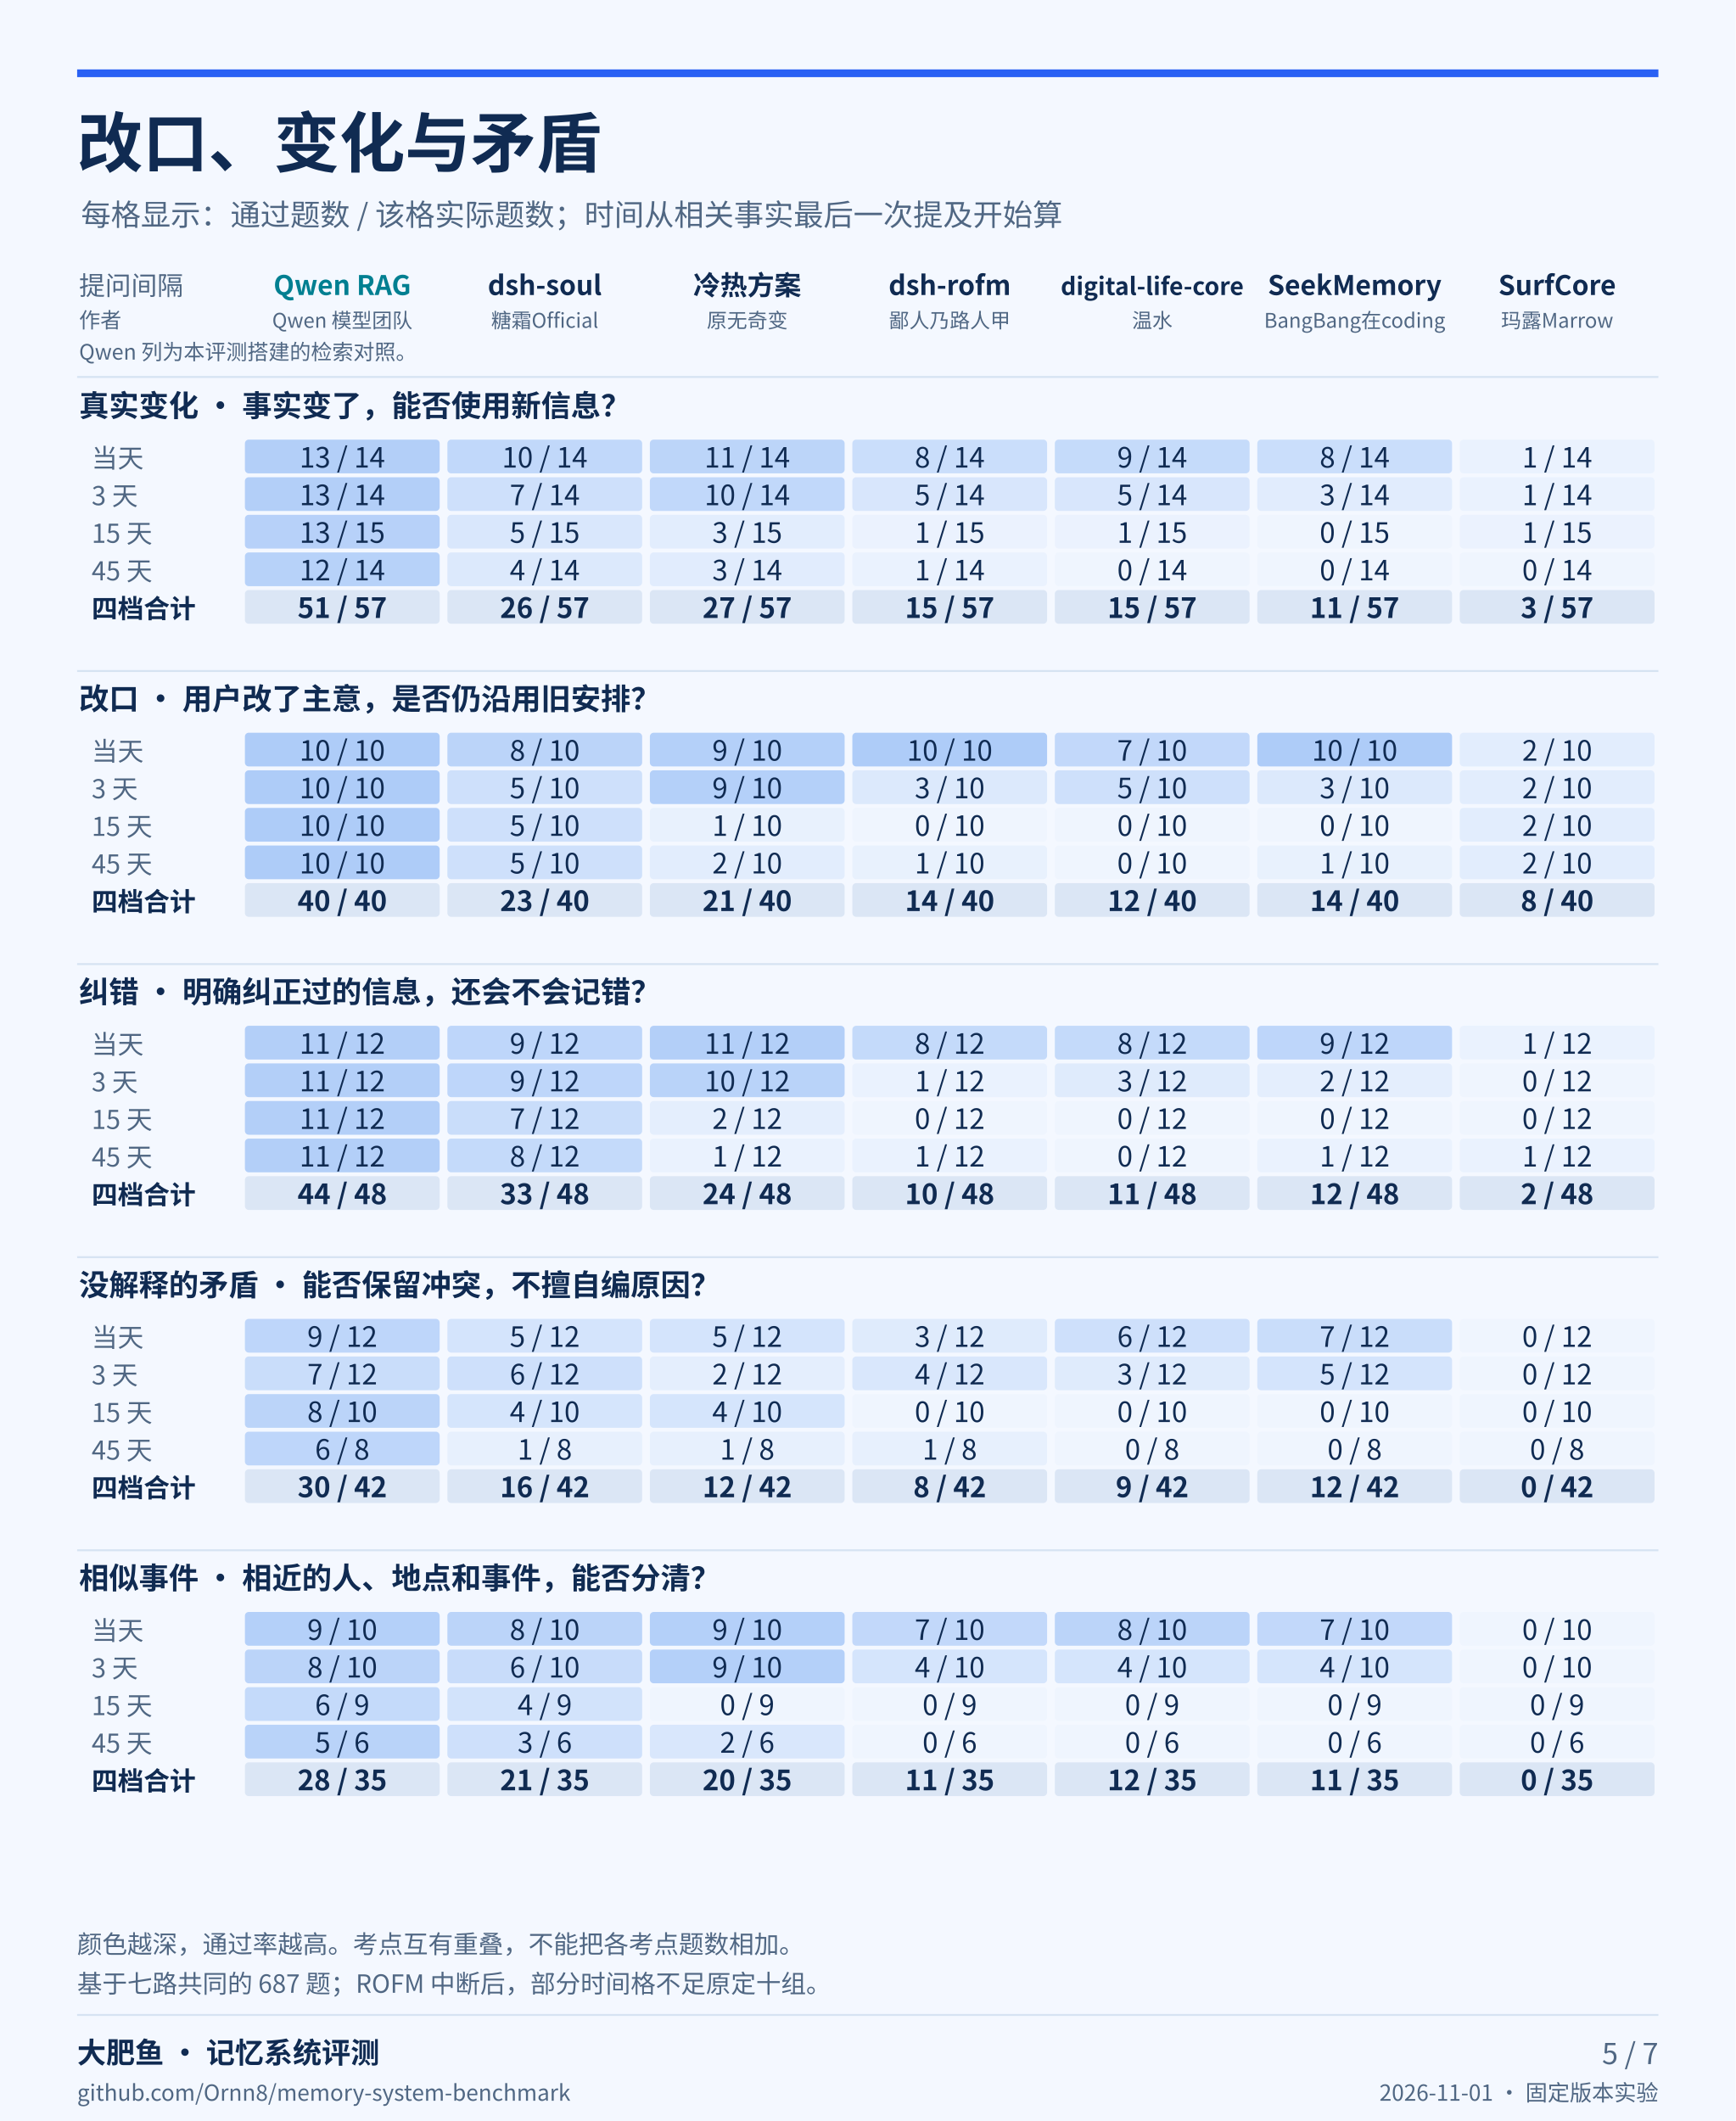
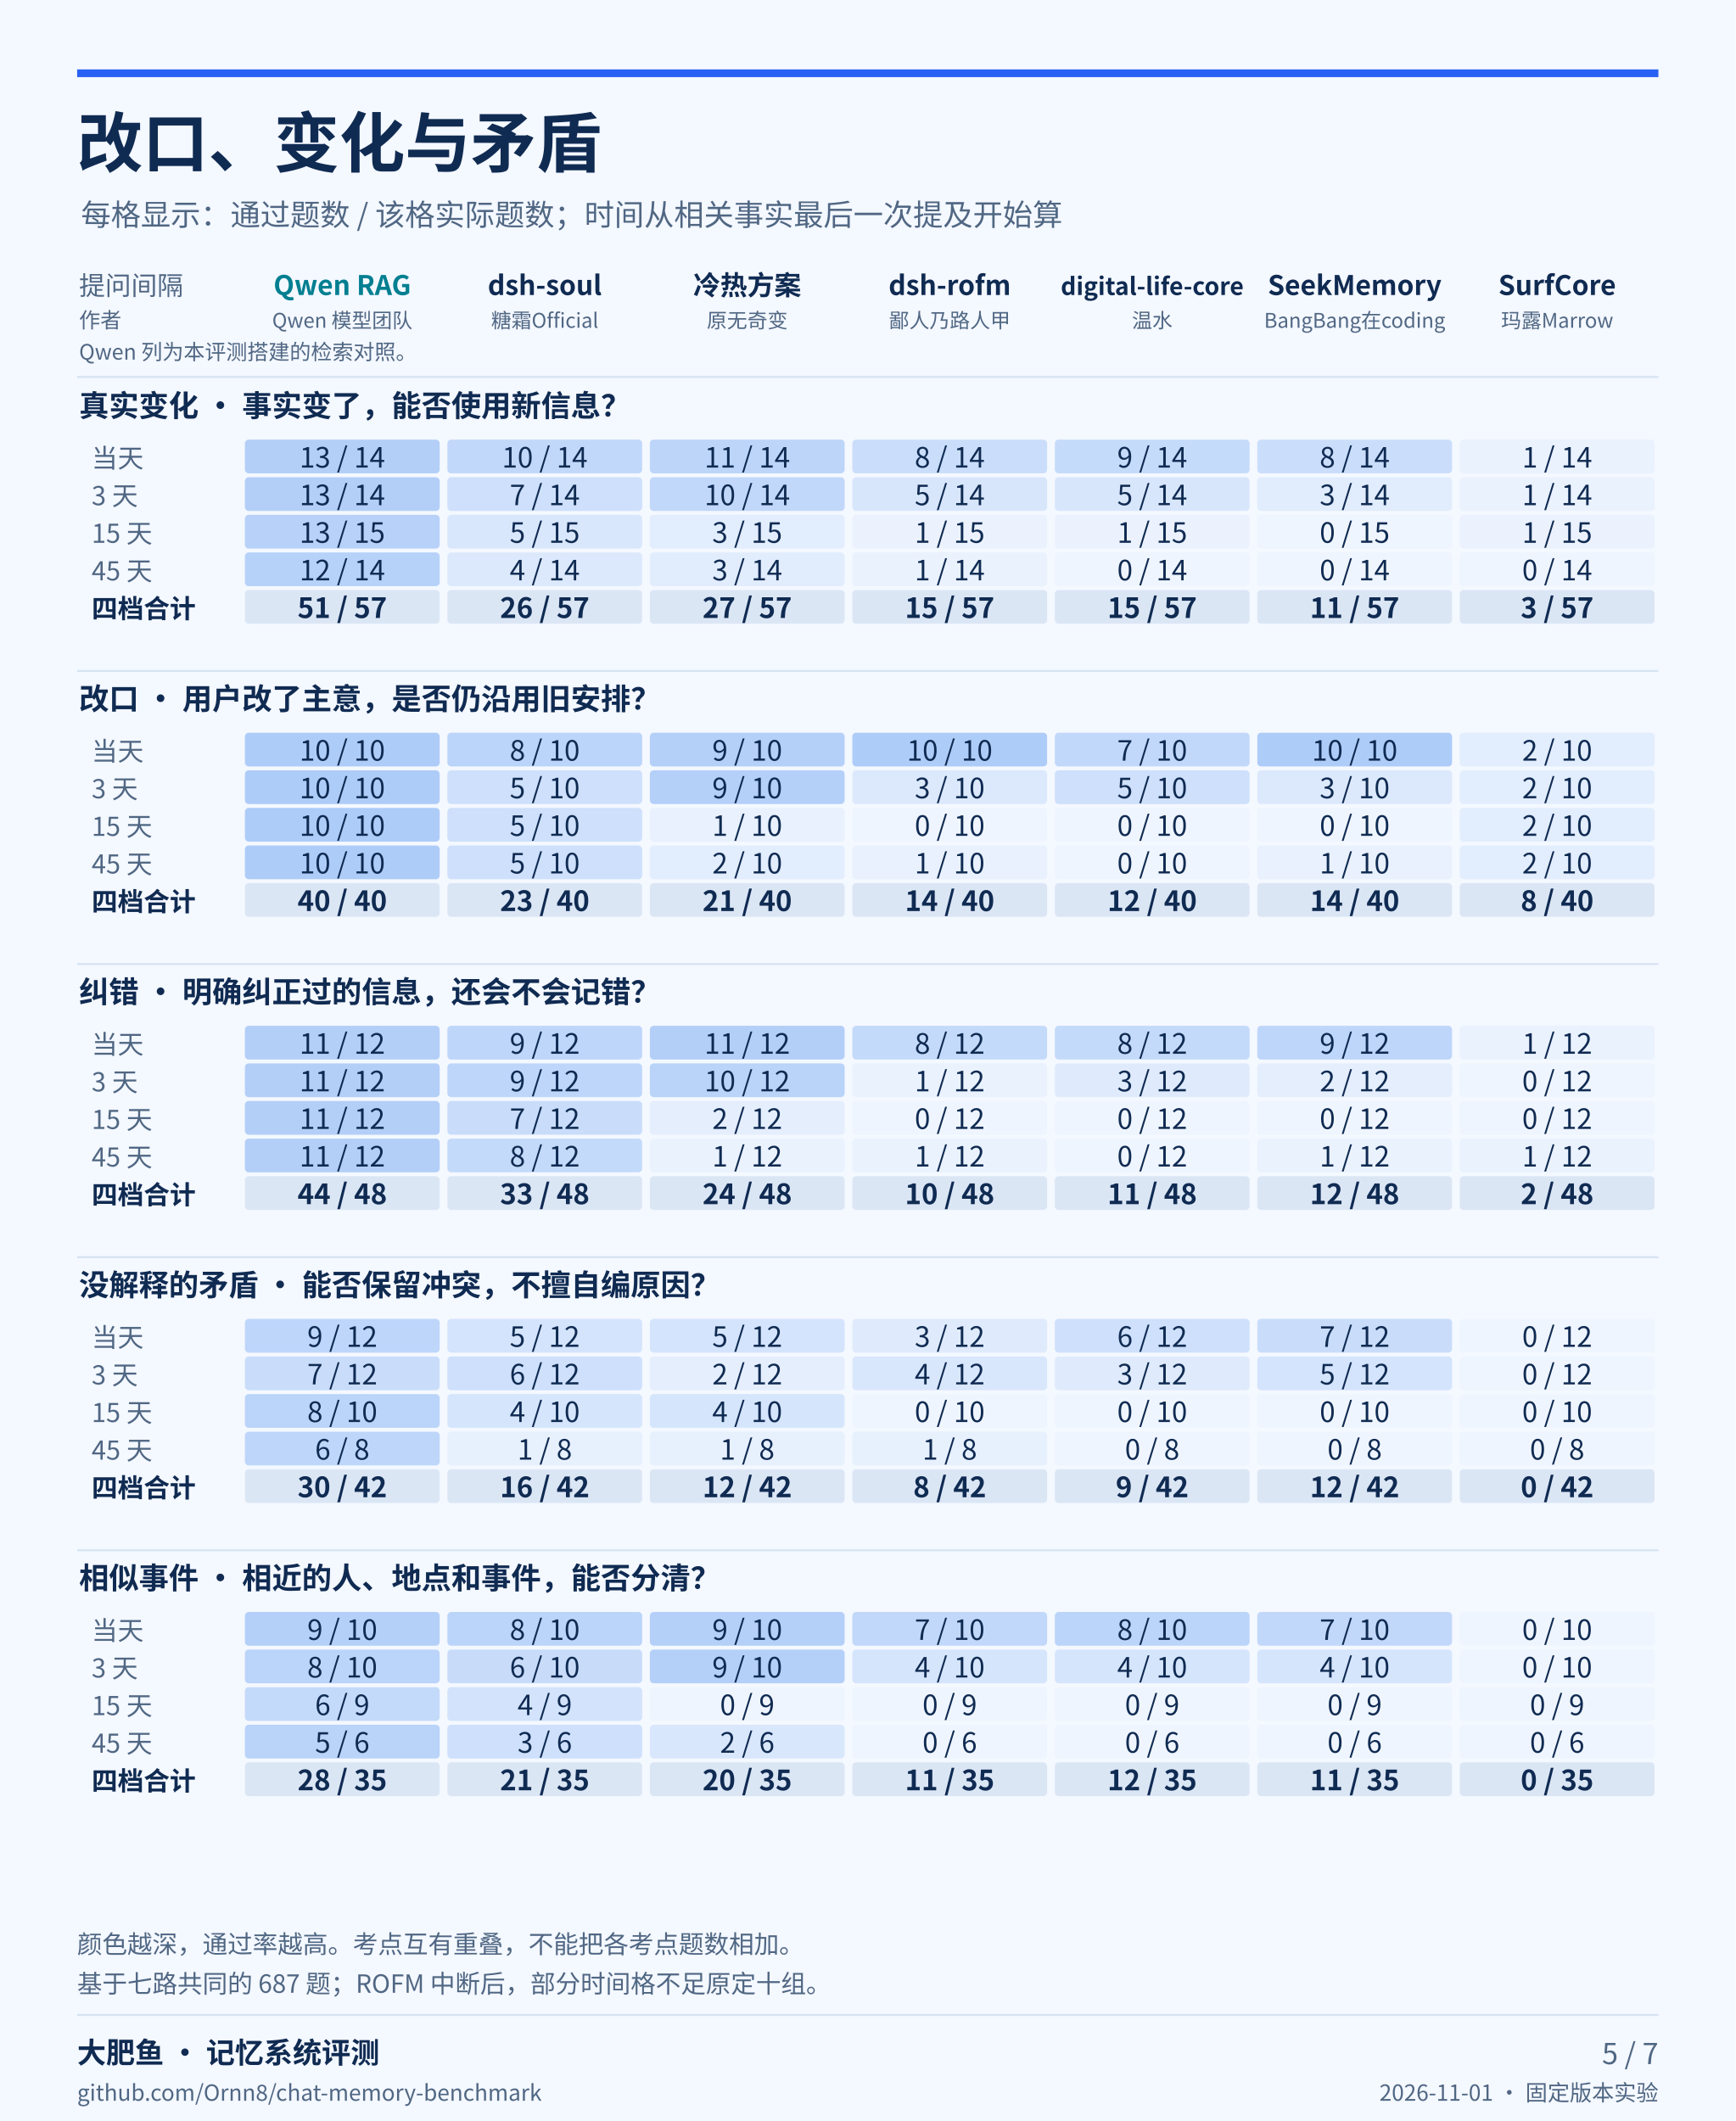
<svg xmlns="http://www.w3.org/2000/svg" width="1800" height="2200" viewBox="0 0 1800 2200">
  <style>text{font-family:"Microsoft YaHei","Noto Sans CJK SC",sans-serif;font-variant-numeric:tabular-nums}</style>
  <rect x="0" y="0" width="1800" height="2200" rx="0" fill="#f4f8ff" />
  <rect x="80" y="72" width="1640" height="8" rx="0" fill="#2961f4" />
  <text x="80" y="173" font-size="68" fill="#102b52" font-weight="700" text-anchor="start">改口、变化与矛盾</text>
  <text x="84" y="234" font-size="31" fill="#506783" font-weight="400" text-anchor="start">每格显示：通过题数 / 该格实际题数；时间从相关事实最后一次提及开始算</text>
  <line x1="80" y1="2090" x2="1720" y2="2090" stroke="#d6e3f2" stroke-width="2" />
  <text x="80" y="2140" font-size="30" fill="#102b52" font-weight="700" text-anchor="start">大肥鱼 · 记忆系统评测</text>
-   <text x="80" y="2179" font-size="23" fill="#506783" font-weight="400" text-anchor="start">github.com/Ornn8/memory-system-benchmark</text>
+   <text x="80" y="2179" font-size="23" fill="#506783" font-weight="400" text-anchor="start">github.com/Ornn8/chat-memory-benchmark</text>
  <text x="1720" y="2141" font-size="30" fill="#506783" font-weight="400" text-anchor="end">5 / 7</text>
  <text x="1720" y="2179" font-size="23" fill="#506783" font-weight="400" text-anchor="end">2026-11-01 · 固定版本实验</text>
  <text x="82" y="306" font-size="27" fill="#506783" font-weight="400" text-anchor="start">提问间隔</text>
  <text x="82" y="340" font-size="22" fill="#506783" font-weight="400" text-anchor="start">作者</text>
  <text x="355.0" y="306" font-size="28" fill="#007f91" font-weight="700" text-anchor="middle">Qwen RAG</text>
  <text x="355.0" y="340" font-size="21" fill="#506783" font-weight="400" text-anchor="middle">Qwen 模型团队</text>
  <text x="565.0" y="306" font-size="28" fill="#102b52" font-weight="700" text-anchor="middle">dsh-soul</text>
  <text x="565.0" y="340" font-size="21" fill="#506783" font-weight="400" text-anchor="middle">糖霜Official</text>
  <text x="775.0" y="306" font-size="28" fill="#102b52" font-weight="700" text-anchor="middle">冷热方案</text>
  <text x="775.0" y="340" font-size="21" fill="#506783" font-weight="400" text-anchor="middle">原无奇变</text>
  <text x="985.0" y="306" font-size="28" fill="#102b52" font-weight="700" text-anchor="middle">dsh-rofm</text>
  <text x="985.0" y="340" font-size="21" fill="#506783" font-weight="400" text-anchor="middle">鄙人乃路人甲</text>
  <text x="1195.0" y="306" font-size="25" fill="#102b52" font-weight="700" text-anchor="middle">digital-life-core</text>
  <text x="1195.0" y="340" font-size="21" fill="#506783" font-weight="400" text-anchor="middle">温水</text>
  <text x="1405.0" y="306" font-size="28" fill="#102b52" font-weight="700" text-anchor="middle">SeekMemory</text>
  <text x="1405.0" y="340" font-size="21" fill="#506783" font-weight="400" text-anchor="middle">BangBang在coding</text>
  <text x="1615.0" y="306" font-size="28" fill="#102b52" font-weight="700" text-anchor="middle">SurfCore</text>
  <text x="1615.0" y="340" font-size="21" fill="#506783" font-weight="400" text-anchor="middle">玛露Marrow</text>
  <text x="82" y="373" font-size="22" fill="#506783" font-weight="400" text-anchor="start">Qwen 列为本评测搭建的检索对照。</text>
  <line x1="80" y1="391" x2="1720" y2="391" stroke="#d6e3f2" stroke-width="2" />
  <text x="82" y="432" font-size="31" fill="#102b52" font-weight="700" text-anchor="start">真实变化  ·  事实变了，能否使用新信息？</text>
  <text x="95" y="485" font-size="27" fill="#506783" font-weight="400" text-anchor="start">当天</text>
  <rect x="254" y="456" width="202" height="35" rx="4" fill="#b3cff8" />
  <text x="355.0" y="485" font-size="29" fill="#102b52" font-weight="400" text-anchor="middle">13 / 14</text>
  <rect x="464" y="456" width="202" height="35" rx="4" fill="#c1d8fa" />
  <text x="565.0" y="485" font-size="29" fill="#102b52" font-weight="400" text-anchor="middle">10 / 14</text>
  <rect x="674" y="456" width="202" height="35" rx="4" fill="#bcd5f9" />
  <text x="775.0" y="485" font-size="29" fill="#102b52" font-weight="400" text-anchor="middle">11 / 14</text>
  <rect x="884" y="456" width="202" height="35" rx="4" fill="#cadefb" />
  <text x="985.0" y="485" font-size="29" fill="#102b52" font-weight="400" text-anchor="middle">8 / 14</text>
  <rect x="1094" y="456" width="202" height="35" rx="4" fill="#c5dbfa" />
  <text x="1195.0" y="485" font-size="29" fill="#102b52" font-weight="400" text-anchor="middle">9 / 14</text>
  <rect x="1304" y="456" width="202" height="35" rx="4" fill="#cadefb" />
  <text x="1405.0" y="485" font-size="29" fill="#102b52" font-weight="400" text-anchor="middle">8 / 14</text>
  <rect x="1514" y="456" width="202" height="35" rx="4" fill="#eaf2fe" />
  <text x="1615.0" y="485" font-size="29" fill="#102b52" font-weight="400" text-anchor="middle">1 / 14</text>
  <text x="95" y="524" font-size="27" fill="#506783" font-weight="400" text-anchor="start">3 天</text>
  <rect x="254" y="495" width="202" height="35" rx="4" fill="#b3cff8" />
  <text x="355.0" y="524" font-size="29" fill="#102b52" font-weight="400" text-anchor="middle">13 / 14</text>
  <rect x="464" y="495" width="202" height="35" rx="4" fill="#cee0fb" />
  <text x="565.0" y="524" font-size="29" fill="#102b52" font-weight="400" text-anchor="middle">7 / 14</text>
  <rect x="674" y="495" width="202" height="35" rx="4" fill="#c1d8fa" />
  <text x="775.0" y="524" font-size="29" fill="#102b52" font-weight="400" text-anchor="middle">10 / 14</text>
  <rect x="884" y="495" width="202" height="35" rx="4" fill="#d8e6fc" />
  <text x="985.0" y="524" font-size="29" fill="#102b52" font-weight="400" text-anchor="middle">5 / 14</text>
  <rect x="1094" y="495" width="202" height="35" rx="4" fill="#d8e6fc" />
  <text x="1195.0" y="524" font-size="29" fill="#102b52" font-weight="400" text-anchor="middle">5 / 14</text>
  <rect x="1304" y="495" width="202" height="35" rx="4" fill="#e1ecfd" />
  <text x="1405.0" y="524" font-size="29" fill="#102b52" font-weight="400" text-anchor="middle">3 / 14</text>
  <rect x="1514" y="495" width="202" height="35" rx="4" fill="#eaf2fe" />
  <text x="1615.0" y="524" font-size="29" fill="#102b52" font-weight="400" text-anchor="middle">1 / 14</text>
  <text x="95" y="563" font-size="27" fill="#506783" font-weight="400" text-anchor="start">15 天</text>
  <rect x="254" y="534" width="202" height="35" rx="4" fill="#b7d1f9" />
  <text x="355.0" y="563" font-size="29" fill="#102b52" font-weight="400" text-anchor="middle">13 / 15</text>
  <rect x="464" y="534" width="202" height="35" rx="4" fill="#d9e7fc" />
  <text x="565.0" y="563" font-size="29" fill="#102b52" font-weight="400" text-anchor="middle">5 / 15</text>
  <rect x="674" y="534" width="202" height="35" rx="4" fill="#e2edfd" />
  <text x="775.0" y="563" font-size="29" fill="#102b52" font-weight="400" text-anchor="middle">3 / 15</text>
  <rect x="884" y="534" width="202" height="35" rx="4" fill="#ebf2fe" />
  <text x="985.0" y="563" font-size="29" fill="#102b52" font-weight="400" text-anchor="middle">1 / 15</text>
  <rect x="1094" y="534" width="202" height="35" rx="4" fill="#ebf2fe" />
  <text x="1195.0" y="563" font-size="29" fill="#102b52" font-weight="400" text-anchor="middle">1 / 15</text>
  <rect x="1304" y="534" width="202" height="35" rx="4" fill="#eff5fe" />
  <text x="1405.0" y="563" font-size="29" fill="#102b52" font-weight="400" text-anchor="middle">0 / 15</text>
  <rect x="1514" y="534" width="202" height="35" rx="4" fill="#ebf2fe" />
  <text x="1615.0" y="563" font-size="29" fill="#102b52" font-weight="400" text-anchor="middle">1 / 15</text>
  <text x="95" y="602" font-size="27" fill="#506783" font-weight="400" text-anchor="start">45 天</text>
  <rect x="254" y="573" width="202" height="35" rx="4" fill="#b7d2f9" />
  <text x="355.0" y="602" font-size="29" fill="#102b52" font-weight="400" text-anchor="middle">12 / 14</text>
  <rect x="464" y="573" width="202" height="35" rx="4" fill="#dce9fc" />
  <text x="565.0" y="602" font-size="29" fill="#102b52" font-weight="400" text-anchor="middle">4 / 14</text>
  <rect x="674" y="573" width="202" height="35" rx="4" fill="#e1ecfd" />
  <text x="775.0" y="602" font-size="29" fill="#102b52" font-weight="400" text-anchor="middle">3 / 14</text>
  <rect x="884" y="573" width="202" height="35" rx="4" fill="#eaf2fe" />
  <text x="985.0" y="602" font-size="29" fill="#102b52" font-weight="400" text-anchor="middle">1 / 14</text>
  <rect x="1094" y="573" width="202" height="35" rx="4" fill="#eff5fe" />
  <text x="1195.0" y="602" font-size="29" fill="#102b52" font-weight="400" text-anchor="middle">0 / 14</text>
  <rect x="1304" y="573" width="202" height="35" rx="4" fill="#eff5fe" />
  <text x="1405.0" y="602" font-size="29" fill="#102b52" font-weight="400" text-anchor="middle">0 / 14</text>
  <rect x="1514" y="573" width="202" height="35" rx="4" fill="#eff5fe" />
  <text x="1615.0" y="602" font-size="29" fill="#102b52" font-weight="400" text-anchor="middle">0 / 14</text>
  <text x="95" y="641" font-size="27" fill="#102b52" font-weight="700" text-anchor="start">四档合计</text>
  <rect x="254" y="612" width="202" height="35" rx="4" fill="#dbe6f5" />
  <text x="355.0" y="641" font-size="29" fill="#102b52" font-weight="700" text-anchor="middle">51 / 57</text>
  <rect x="464" y="612" width="202" height="35" rx="4" fill="#dbe6f5" />
  <text x="565.0" y="641" font-size="29" fill="#102b52" font-weight="700" text-anchor="middle">26 / 57</text>
  <rect x="674" y="612" width="202" height="35" rx="4" fill="#dbe6f5" />
  <text x="775.0" y="641" font-size="29" fill="#102b52" font-weight="700" text-anchor="middle">27 / 57</text>
  <rect x="884" y="612" width="202" height="35" rx="4" fill="#dbe6f5" />
  <text x="985.0" y="641" font-size="29" fill="#102b52" font-weight="700" text-anchor="middle">15 / 57</text>
  <rect x="1094" y="612" width="202" height="35" rx="4" fill="#dbe6f5" />
  <text x="1195.0" y="641" font-size="29" fill="#102b52" font-weight="700" text-anchor="middle">15 / 57</text>
  <rect x="1304" y="612" width="202" height="35" rx="4" fill="#dbe6f5" />
  <text x="1405.0" y="641" font-size="29" fill="#102b52" font-weight="700" text-anchor="middle">11 / 57</text>
  <rect x="1514" y="612" width="202" height="35" rx="4" fill="#dbe6f5" />
  <text x="1615.0" y="641" font-size="29" fill="#102b52" font-weight="700" text-anchor="middle">3 / 57</text>
  <line x1="80" y1="696" x2="1720" y2="696" stroke="#d6e3f2" stroke-width="2" />
  <text x="82" y="736" font-size="31" fill="#102b52" font-weight="700" text-anchor="start">改口  ·  用户改了主意，是否仍沿用旧安排？</text>
  <text x="95" y="789" font-size="27" fill="#506783" font-weight="400" text-anchor="start">当天</text>
  <rect x="254" y="760" width="202" height="35" rx="4" fill="#aeccf8" />
  <text x="355.0" y="789" font-size="29" fill="#102b52" font-weight="400" text-anchor="middle">10 / 10</text>
  <rect x="464" y="760" width="202" height="35" rx="4" fill="#bbd4f9" />
  <text x="565.0" y="789" font-size="29" fill="#102b52" font-weight="400" text-anchor="middle">8 / 10</text>
  <rect x="674" y="760" width="202" height="35" rx="4" fill="#b4d0f9" />
  <text x="775.0" y="789" font-size="29" fill="#102b52" font-weight="400" text-anchor="middle">9 / 10</text>
  <rect x="884" y="760" width="202" height="35" rx="4" fill="#aeccf8" />
  <text x="985.0" y="789" font-size="29" fill="#102b52" font-weight="400" text-anchor="middle">10 / 10</text>
  <rect x="1094" y="760" width="202" height="35" rx="4" fill="#c2d8fa" />
  <text x="1195.0" y="789" font-size="29" fill="#102b52" font-weight="400" text-anchor="middle">7 / 10</text>
  <rect x="1304" y="760" width="202" height="35" rx="4" fill="#aeccf8" />
  <text x="1405.0" y="789" font-size="29" fill="#102b52" font-weight="400" text-anchor="middle">10 / 10</text>
  <rect x="1514" y="760" width="202" height="35" rx="4" fill="#e2edfd" />
  <text x="1615.0" y="789" font-size="29" fill="#102b52" font-weight="400" text-anchor="middle">2 / 10</text>
  <text x="95" y="828" font-size="27" fill="#506783" font-weight="400" text-anchor="start">3 天</text>
  <rect x="254" y="799" width="202" height="35" rx="4" fill="#aeccf8" />
  <text x="355.0" y="828" font-size="29" fill="#102b52" font-weight="400" text-anchor="middle">10 / 10</text>
  <rect x="464" y="799" width="202" height="35" rx="4" fill="#cee0fb" />
  <text x="565.0" y="828" font-size="29" fill="#102b52" font-weight="400" text-anchor="middle">5 / 10</text>
  <rect x="674" y="799" width="202" height="35" rx="4" fill="#b4d0f9" />
  <text x="775.0" y="828" font-size="29" fill="#102b52" font-weight="400" text-anchor="middle">9 / 10</text>
  <rect x="884" y="799" width="202" height="35" rx="4" fill="#dce9fc" />
  <text x="985.0" y="828" font-size="29" fill="#102b52" font-weight="400" text-anchor="middle">3 / 10</text>
  <rect x="1094" y="799" width="202" height="35" rx="4" fill="#cee0fb" />
  <text x="1195.0" y="828" font-size="29" fill="#102b52" font-weight="400" text-anchor="middle">5 / 10</text>
  <rect x="1304" y="799" width="202" height="35" rx="4" fill="#dce9fc" />
  <text x="1405.0" y="828" font-size="29" fill="#102b52" font-weight="400" text-anchor="middle">3 / 10</text>
  <rect x="1514" y="799" width="202" height="35" rx="4" fill="#e2edfd" />
  <text x="1615.0" y="828" font-size="29" fill="#102b52" font-weight="400" text-anchor="middle">2 / 10</text>
  <text x="95" y="867" font-size="27" fill="#506783" font-weight="400" text-anchor="start">15 天</text>
  <rect x="254" y="838" width="202" height="35" rx="4" fill="#aeccf8" />
  <text x="355.0" y="867" font-size="29" fill="#102b52" font-weight="400" text-anchor="middle">10 / 10</text>
  <rect x="464" y="838" width="202" height="35" rx="4" fill="#cee0fb" />
  <text x="565.0" y="867" font-size="29" fill="#102b52" font-weight="400" text-anchor="middle">5 / 10</text>
  <rect x="674" y="838" width="202" height="35" rx="4" fill="#e8f1fd" />
  <text x="775.0" y="867" font-size="29" fill="#102b52" font-weight="400" text-anchor="middle">1 / 10</text>
  <rect x="884" y="838" width="202" height="35" rx="4" fill="#eff5fe" />
  <text x="985.0" y="867" font-size="29" fill="#102b52" font-weight="400" text-anchor="middle">0 / 10</text>
  <rect x="1094" y="838" width="202" height="35" rx="4" fill="#eff5fe" />
  <text x="1195.0" y="867" font-size="29" fill="#102b52" font-weight="400" text-anchor="middle">0 / 10</text>
  <rect x="1304" y="838" width="202" height="35" rx="4" fill="#eff5fe" />
  <text x="1405.0" y="867" font-size="29" fill="#102b52" font-weight="400" text-anchor="middle">0 / 10</text>
  <rect x="1514" y="838" width="202" height="35" rx="4" fill="#e2edfd" />
  <text x="1615.0" y="867" font-size="29" fill="#102b52" font-weight="400" text-anchor="middle">2 / 10</text>
  <text x="95" y="906" font-size="27" fill="#506783" font-weight="400" text-anchor="start">45 天</text>
  <rect x="254" y="877" width="202" height="35" rx="4" fill="#aeccf8" />
  <text x="355.0" y="906" font-size="29" fill="#102b52" font-weight="400" text-anchor="middle">10 / 10</text>
  <rect x="464" y="877" width="202" height="35" rx="4" fill="#cee0fb" />
  <text x="565.0" y="906" font-size="29" fill="#102b52" font-weight="400" text-anchor="middle">5 / 10</text>
  <rect x="674" y="877" width="202" height="35" rx="4" fill="#e2edfd" />
  <text x="775.0" y="906" font-size="29" fill="#102b52" font-weight="400" text-anchor="middle">2 / 10</text>
  <rect x="884" y="877" width="202" height="35" rx="4" fill="#e8f1fd" />
  <text x="985.0" y="906" font-size="29" fill="#102b52" font-weight="400" text-anchor="middle">1 / 10</text>
  <rect x="1094" y="877" width="202" height="35" rx="4" fill="#eff5fe" />
  <text x="1195.0" y="906" font-size="29" fill="#102b52" font-weight="400" text-anchor="middle">0 / 10</text>
  <rect x="1304" y="877" width="202" height="35" rx="4" fill="#e8f1fd" />
  <text x="1405.0" y="906" font-size="29" fill="#102b52" font-weight="400" text-anchor="middle">1 / 10</text>
  <rect x="1514" y="877" width="202" height="35" rx="4" fill="#e2edfd" />
  <text x="1615.0" y="906" font-size="29" fill="#102b52" font-weight="400" text-anchor="middle">2 / 10</text>
  <text x="95" y="945" font-size="27" fill="#102b52" font-weight="700" text-anchor="start">四档合计</text>
  <rect x="254" y="916" width="202" height="35" rx="4" fill="#dbe6f5" />
  <text x="355.0" y="945" font-size="29" fill="#102b52" font-weight="700" text-anchor="middle">40 / 40</text>
  <rect x="464" y="916" width="202" height="35" rx="4" fill="#dbe6f5" />
  <text x="565.0" y="945" font-size="29" fill="#102b52" font-weight="700" text-anchor="middle">23 / 40</text>
  <rect x="674" y="916" width="202" height="35" rx="4" fill="#dbe6f5" />
  <text x="775.0" y="945" font-size="29" fill="#102b52" font-weight="700" text-anchor="middle">21 / 40</text>
  <rect x="884" y="916" width="202" height="35" rx="4" fill="#dbe6f5" />
  <text x="985.0" y="945" font-size="29" fill="#102b52" font-weight="700" text-anchor="middle">14 / 40</text>
  <rect x="1094" y="916" width="202" height="35" rx="4" fill="#dbe6f5" />
  <text x="1195.0" y="945" font-size="29" fill="#102b52" font-weight="700" text-anchor="middle">12 / 40</text>
  <rect x="1304" y="916" width="202" height="35" rx="4" fill="#dbe6f5" />
  <text x="1405.0" y="945" font-size="29" fill="#102b52" font-weight="700" text-anchor="middle">14 / 40</text>
  <rect x="1514" y="916" width="202" height="35" rx="4" fill="#dbe6f5" />
  <text x="1615.0" y="945" font-size="29" fill="#102b52" font-weight="700" text-anchor="middle">8 / 40</text>
  <line x1="80" y1="1000" x2="1720" y2="1000" stroke="#d6e3f2" stroke-width="2" />
  <text x="82" y="1040" font-size="31" fill="#102b52" font-weight="700" text-anchor="start">纠错  ·  明确纠正过的信息，还会不会记错？</text>
  <text x="95" y="1093" font-size="27" fill="#506783" font-weight="400" text-anchor="start">当天</text>
  <rect x="254" y="1064" width="202" height="35" rx="4" fill="#b3cff8" />
  <text x="355.0" y="1093" font-size="29" fill="#102b52" font-weight="400" text-anchor="middle">11 / 12</text>
  <rect x="464" y="1064" width="202" height="35" rx="4" fill="#bed6fa" />
  <text x="565.0" y="1093" font-size="29" fill="#102b52" font-weight="400" text-anchor="middle">9 / 12</text>
  <rect x="674" y="1064" width="202" height="35" rx="4" fill="#b3cff8" />
  <text x="775.0" y="1093" font-size="29" fill="#102b52" font-weight="400" text-anchor="middle">11 / 12</text>
  <rect x="884" y="1064" width="202" height="35" rx="4" fill="#c4dafa" />
  <text x="985.0" y="1093" font-size="29" fill="#102b52" font-weight="400" text-anchor="middle">8 / 12</text>
  <rect x="1094" y="1064" width="202" height="35" rx="4" fill="#c4dafa" />
  <text x="1195.0" y="1093" font-size="29" fill="#102b52" font-weight="400" text-anchor="middle">8 / 12</text>
  <rect x="1304" y="1064" width="202" height="35" rx="4" fill="#bed6fa" />
  <text x="1405.0" y="1093" font-size="29" fill="#102b52" font-weight="400" text-anchor="middle">9 / 12</text>
  <rect x="1514" y="1064" width="202" height="35" rx="4" fill="#eaf2fe" />
  <text x="1615.0" y="1093" font-size="29" fill="#102b52" font-weight="400" text-anchor="middle">1 / 12</text>
  <text x="95" y="1132" font-size="27" fill="#506783" font-weight="400" text-anchor="start">3 天</text>
  <rect x="254" y="1103" width="202" height="35" rx="4" fill="#b3cff8" />
  <text x="355.0" y="1132" font-size="29" fill="#102b52" font-weight="400" text-anchor="middle">11 / 12</text>
  <rect x="464" y="1103" width="202" height="35" rx="4" fill="#bed6fa" />
  <text x="565.0" y="1132" font-size="29" fill="#102b52" font-weight="400" text-anchor="middle">9 / 12</text>
  <rect x="674" y="1103" width="202" height="35" rx="4" fill="#b9d3f9" />
  <text x="775.0" y="1132" font-size="29" fill="#102b52" font-weight="400" text-anchor="middle">10 / 12</text>
  <rect x="884" y="1103" width="202" height="35" rx="4" fill="#eaf2fe" />
  <text x="985.0" y="1132" font-size="29" fill="#102b52" font-weight="400" text-anchor="middle">1 / 12</text>
  <rect x="1094" y="1103" width="202" height="35" rx="4" fill="#dfebfc" />
  <text x="1195.0" y="1132" font-size="29" fill="#102b52" font-weight="400" text-anchor="middle">3 / 12</text>
  <rect x="1304" y="1103" width="202" height="35" rx="4" fill="#e4eefd" />
  <text x="1405.0" y="1132" font-size="29" fill="#102b52" font-weight="400" text-anchor="middle">2 / 12</text>
  <rect x="1514" y="1103" width="202" height="35" rx="4" fill="#eff5fe" />
  <text x="1615.0" y="1132" font-size="29" fill="#102b52" font-weight="400" text-anchor="middle">0 / 12</text>
  <text x="95" y="1171" font-size="27" fill="#506783" font-weight="400" text-anchor="start">15 天</text>
  <rect x="254" y="1142" width="202" height="35" rx="4" fill="#b3cff8" />
  <text x="355.0" y="1171" font-size="29" fill="#102b52" font-weight="400" text-anchor="middle">11 / 12</text>
  <rect x="464" y="1142" width="202" height="35" rx="4" fill="#c9ddfa" />
  <text x="565.0" y="1171" font-size="29" fill="#102b52" font-weight="400" text-anchor="middle">7 / 12</text>
  <rect x="674" y="1142" width="202" height="35" rx="4" fill="#e4eefd" />
  <text x="775.0" y="1171" font-size="29" fill="#102b52" font-weight="400" text-anchor="middle">2 / 12</text>
  <rect x="884" y="1142" width="202" height="35" rx="4" fill="#eff5fe" />
  <text x="985.0" y="1171" font-size="29" fill="#102b52" font-weight="400" text-anchor="middle">0 / 12</text>
  <rect x="1094" y="1142" width="202" height="35" rx="4" fill="#eff5fe" />
  <text x="1195.0" y="1171" font-size="29" fill="#102b52" font-weight="400" text-anchor="middle">0 / 12</text>
  <rect x="1304" y="1142" width="202" height="35" rx="4" fill="#eff5fe" />
  <text x="1405.0" y="1171" font-size="29" fill="#102b52" font-weight="400" text-anchor="middle">0 / 12</text>
  <rect x="1514" y="1142" width="202" height="35" rx="4" fill="#eff5fe" />
  <text x="1615.0" y="1171" font-size="29" fill="#102b52" font-weight="400" text-anchor="middle">0 / 12</text>
  <text x="95" y="1210" font-size="27" fill="#506783" font-weight="400" text-anchor="start">45 天</text>
  <rect x="254" y="1181" width="202" height="35" rx="4" fill="#b3cff8" />
  <text x="355.0" y="1210" font-size="29" fill="#102b52" font-weight="400" text-anchor="middle">11 / 12</text>
  <rect x="464" y="1181" width="202" height="35" rx="4" fill="#c4dafa" />
  <text x="565.0" y="1210" font-size="29" fill="#102b52" font-weight="400" text-anchor="middle">8 / 12</text>
  <rect x="674" y="1181" width="202" height="35" rx="4" fill="#eaf2fe" />
  <text x="775.0" y="1210" font-size="29" fill="#102b52" font-weight="400" text-anchor="middle">1 / 12</text>
  <rect x="884" y="1181" width="202" height="35" rx="4" fill="#eaf2fe" />
  <text x="985.0" y="1210" font-size="29" fill="#102b52" font-weight="400" text-anchor="middle">1 / 12</text>
  <rect x="1094" y="1181" width="202" height="35" rx="4" fill="#eff5fe" />
  <text x="1195.0" y="1210" font-size="29" fill="#102b52" font-weight="400" text-anchor="middle">0 / 12</text>
  <rect x="1304" y="1181" width="202" height="35" rx="4" fill="#eaf2fe" />
  <text x="1405.0" y="1210" font-size="29" fill="#102b52" font-weight="400" text-anchor="middle">1 / 12</text>
  <rect x="1514" y="1181" width="202" height="35" rx="4" fill="#eaf2fe" />
  <text x="1615.0" y="1210" font-size="29" fill="#102b52" font-weight="400" text-anchor="middle">1 / 12</text>
  <text x="95" y="1249" font-size="27" fill="#102b52" font-weight="700" text-anchor="start">四档合计</text>
  <rect x="254" y="1220" width="202" height="35" rx="4" fill="#dbe6f5" />
  <text x="355.0" y="1249" font-size="29" fill="#102b52" font-weight="700" text-anchor="middle">44 / 48</text>
  <rect x="464" y="1220" width="202" height="35" rx="4" fill="#dbe6f5" />
  <text x="565.0" y="1249" font-size="29" fill="#102b52" font-weight="700" text-anchor="middle">33 / 48</text>
  <rect x="674" y="1220" width="202" height="35" rx="4" fill="#dbe6f5" />
  <text x="775.0" y="1249" font-size="29" fill="#102b52" font-weight="700" text-anchor="middle">24 / 48</text>
  <rect x="884" y="1220" width="202" height="35" rx="4" fill="#dbe6f5" />
  <text x="985.0" y="1249" font-size="29" fill="#102b52" font-weight="700" text-anchor="middle">10 / 48</text>
  <rect x="1094" y="1220" width="202" height="35" rx="4" fill="#dbe6f5" />
  <text x="1195.0" y="1249" font-size="29" fill="#102b52" font-weight="700" text-anchor="middle">11 / 48</text>
  <rect x="1304" y="1220" width="202" height="35" rx="4" fill="#dbe6f5" />
  <text x="1405.0" y="1249" font-size="29" fill="#102b52" font-weight="700" text-anchor="middle">12 / 48</text>
  <rect x="1514" y="1220" width="202" height="35" rx="4" fill="#dbe6f5" />
  <text x="1615.0" y="1249" font-size="29" fill="#102b52" font-weight="700" text-anchor="middle">2 / 48</text>
  <line x1="80" y1="1304" x2="1720" y2="1304" stroke="#d6e3f2" stroke-width="2" />
  <text x="82" y="1344" font-size="31" fill="#102b52" font-weight="700" text-anchor="start">没解释的矛盾  ·  能否保留冲突，不擅自编原因？</text>
  <text x="95" y="1397" font-size="27" fill="#506783" font-weight="400" text-anchor="start">当天</text>
  <rect x="254" y="1368" width="202" height="35" rx="4" fill="#bed6fa" />
  <text x="355.0" y="1397" font-size="29" fill="#102b52" font-weight="400" text-anchor="middle">9 / 12</text>
  <rect x="464" y="1368" width="202" height="35" rx="4" fill="#d4e4fc" />
  <text x="565.0" y="1397" font-size="29" fill="#102b52" font-weight="400" text-anchor="middle">5 / 12</text>
  <rect x="674" y="1368" width="202" height="35" rx="4" fill="#d4e4fc" />
  <text x="775.0" y="1397" font-size="29" fill="#102b52" font-weight="400" text-anchor="middle">5 / 12</text>
  <rect x="884" y="1368" width="202" height="35" rx="4" fill="#dfebfc" />
  <text x="985.0" y="1397" font-size="29" fill="#102b52" font-weight="400" text-anchor="middle">3 / 12</text>
  <rect x="1094" y="1368" width="202" height="35" rx="4" fill="#cee0fb" />
  <text x="1195.0" y="1397" font-size="29" fill="#102b52" font-weight="400" text-anchor="middle">6 / 12</text>
  <rect x="1304" y="1368" width="202" height="35" rx="4" fill="#c9ddfa" />
  <text x="1405.0" y="1397" font-size="29" fill="#102b52" font-weight="400" text-anchor="middle">7 / 12</text>
  <rect x="1514" y="1368" width="202" height="35" rx="4" fill="#eff5fe" />
  <text x="1615.0" y="1397" font-size="29" fill="#102b52" font-weight="400" text-anchor="middle">0 / 12</text>
  <text x="95" y="1436" font-size="27" fill="#506783" font-weight="400" text-anchor="start">3 天</text>
  <rect x="254" y="1407" width="202" height="35" rx="4" fill="#c9ddfa" />
  <text x="355.0" y="1436" font-size="29" fill="#102b52" font-weight="400" text-anchor="middle">7 / 12</text>
  <rect x="464" y="1407" width="202" height="35" rx="4" fill="#cee0fb" />
  <text x="565.0" y="1436" font-size="29" fill="#102b52" font-weight="400" text-anchor="middle">6 / 12</text>
  <rect x="674" y="1407" width="202" height="35" rx="4" fill="#e4eefd" />
  <text x="775.0" y="1436" font-size="29" fill="#102b52" font-weight="400" text-anchor="middle">2 / 12</text>
  <rect x="884" y="1407" width="202" height="35" rx="4" fill="#d9e7fc" />
  <text x="985.0" y="1436" font-size="29" fill="#102b52" font-weight="400" text-anchor="middle">4 / 12</text>
  <rect x="1094" y="1407" width="202" height="35" rx="4" fill="#dfebfc" />
  <text x="1195.0" y="1436" font-size="29" fill="#102b52" font-weight="400" text-anchor="middle">3 / 12</text>
  <rect x="1304" y="1407" width="202" height="35" rx="4" fill="#d4e4fc" />
  <text x="1405.0" y="1436" font-size="29" fill="#102b52" font-weight="400" text-anchor="middle">5 / 12</text>
  <rect x="1514" y="1407" width="202" height="35" rx="4" fill="#eff5fe" />
  <text x="1615.0" y="1436" font-size="29" fill="#102b52" font-weight="400" text-anchor="middle">0 / 12</text>
  <text x="95" y="1475" font-size="27" fill="#506783" font-weight="400" text-anchor="start">15 天</text>
  <rect x="254" y="1446" width="202" height="35" rx="4" fill="#bbd4f9" />
  <text x="355.0" y="1475" font-size="29" fill="#102b52" font-weight="400" text-anchor="middle">8 / 10</text>
  <rect x="464" y="1446" width="202" height="35" rx="4" fill="#d5e5fc" />
  <text x="565.0" y="1475" font-size="29" fill="#102b52" font-weight="400" text-anchor="middle">4 / 10</text>
  <rect x="674" y="1446" width="202" height="35" rx="4" fill="#d5e5fc" />
  <text x="775.0" y="1475" font-size="29" fill="#102b52" font-weight="400" text-anchor="middle">4 / 10</text>
  <rect x="884" y="1446" width="202" height="35" rx="4" fill="#eff5fe" />
  <text x="985.0" y="1475" font-size="29" fill="#102b52" font-weight="400" text-anchor="middle">0 / 10</text>
  <rect x="1094" y="1446" width="202" height="35" rx="4" fill="#eff5fe" />
  <text x="1195.0" y="1475" font-size="29" fill="#102b52" font-weight="400" text-anchor="middle">0 / 10</text>
  <rect x="1304" y="1446" width="202" height="35" rx="4" fill="#eff5fe" />
  <text x="1405.0" y="1475" font-size="29" fill="#102b52" font-weight="400" text-anchor="middle">0 / 10</text>
  <rect x="1514" y="1446" width="202" height="35" rx="4" fill="#eff5fe" />
  <text x="1615.0" y="1475" font-size="29" fill="#102b52" font-weight="400" text-anchor="middle">0 / 10</text>
  <text x="95" y="1514" font-size="27" fill="#506783" font-weight="400" text-anchor="start">45 天</text>
  <rect x="254" y="1485" width="202" height="35" rx="4" fill="#bed6fa" />
  <text x="355.0" y="1514" font-size="29" fill="#102b52" font-weight="400" text-anchor="middle">6 / 8</text>
  <rect x="464" y="1485" width="202" height="35" rx="4" fill="#e7f0fd" />
  <text x="565.0" y="1514" font-size="29" fill="#102b52" font-weight="400" text-anchor="middle">1 / 8</text>
  <rect x="674" y="1485" width="202" height="35" rx="4" fill="#e7f0fd" />
  <text x="775.0" y="1514" font-size="29" fill="#102b52" font-weight="400" text-anchor="middle">1 / 8</text>
  <rect x="884" y="1485" width="202" height="35" rx="4" fill="#e7f0fd" />
  <text x="985.0" y="1514" font-size="29" fill="#102b52" font-weight="400" text-anchor="middle">1 / 8</text>
  <rect x="1094" y="1485" width="202" height="35" rx="4" fill="#eff5fe" />
  <text x="1195.0" y="1514" font-size="29" fill="#102b52" font-weight="400" text-anchor="middle">0 / 8</text>
  <rect x="1304" y="1485" width="202" height="35" rx="4" fill="#eff5fe" />
  <text x="1405.0" y="1514" font-size="29" fill="#102b52" font-weight="400" text-anchor="middle">0 / 8</text>
  <rect x="1514" y="1485" width="202" height="35" rx="4" fill="#eff5fe" />
  <text x="1615.0" y="1514" font-size="29" fill="#102b52" font-weight="400" text-anchor="middle">0 / 8</text>
  <text x="95" y="1553" font-size="27" fill="#102b52" font-weight="700" text-anchor="start">四档合计</text>
  <rect x="254" y="1524" width="202" height="35" rx="4" fill="#dbe6f5" />
  <text x="355.0" y="1553" font-size="29" fill="#102b52" font-weight="700" text-anchor="middle">30 / 42</text>
  <rect x="464" y="1524" width="202" height="35" rx="4" fill="#dbe6f5" />
  <text x="565.0" y="1553" font-size="29" fill="#102b52" font-weight="700" text-anchor="middle">16 / 42</text>
  <rect x="674" y="1524" width="202" height="35" rx="4" fill="#dbe6f5" />
  <text x="775.0" y="1553" font-size="29" fill="#102b52" font-weight="700" text-anchor="middle">12 / 42</text>
  <rect x="884" y="1524" width="202" height="35" rx="4" fill="#dbe6f5" />
  <text x="985.0" y="1553" font-size="29" fill="#102b52" font-weight="700" text-anchor="middle">8 / 42</text>
  <rect x="1094" y="1524" width="202" height="35" rx="4" fill="#dbe6f5" />
  <text x="1195.0" y="1553" font-size="29" fill="#102b52" font-weight="700" text-anchor="middle">9 / 42</text>
  <rect x="1304" y="1524" width="202" height="35" rx="4" fill="#dbe6f5" />
  <text x="1405.0" y="1553" font-size="29" fill="#102b52" font-weight="700" text-anchor="middle">12 / 42</text>
  <rect x="1514" y="1524" width="202" height="35" rx="4" fill="#dbe6f5" />
  <text x="1615.0" y="1553" font-size="29" fill="#102b52" font-weight="700" text-anchor="middle">0 / 42</text>
  <line x1="80" y1="1608" x2="1720" y2="1608" stroke="#d6e3f2" stroke-width="2" />
  <text x="82" y="1648" font-size="31" fill="#102b52" font-weight="700" text-anchor="start">相似事件  ·  相近的人、地点和事件，能否分清？</text>
  <text x="95" y="1701" font-size="27" fill="#506783" font-weight="400" text-anchor="start">当天</text>
  <rect x="254" y="1672" width="202" height="35" rx="4" fill="#b4d0f9" />
  <text x="355.0" y="1701" font-size="29" fill="#102b52" font-weight="400" text-anchor="middle">9 / 10</text>
  <rect x="464" y="1672" width="202" height="35" rx="4" fill="#bbd4f9" />
  <text x="565.0" y="1701" font-size="29" fill="#102b52" font-weight="400" text-anchor="middle">8 / 10</text>
  <rect x="674" y="1672" width="202" height="35" rx="4" fill="#b4d0f9" />
  <text x="775.0" y="1701" font-size="29" fill="#102b52" font-weight="400" text-anchor="middle">9 / 10</text>
  <rect x="884" y="1672" width="202" height="35" rx="4" fill="#c2d8fa" />
  <text x="985.0" y="1701" font-size="29" fill="#102b52" font-weight="400" text-anchor="middle">7 / 10</text>
  <rect x="1094" y="1672" width="202" height="35" rx="4" fill="#bbd4f9" />
  <text x="1195.0" y="1701" font-size="29" fill="#102b52" font-weight="400" text-anchor="middle">8 / 10</text>
  <rect x="1304" y="1672" width="202" height="35" rx="4" fill="#c2d8fa" />
  <text x="1405.0" y="1701" font-size="29" fill="#102b52" font-weight="400" text-anchor="middle">7 / 10</text>
  <rect x="1514" y="1672" width="202" height="35" rx="4" fill="#eff5fe" />
  <text x="1615.0" y="1701" font-size="29" fill="#102b52" font-weight="400" text-anchor="middle">0 / 10</text>
  <text x="95" y="1740" font-size="27" fill="#506783" font-weight="400" text-anchor="start">3 天</text>
  <rect x="254" y="1711" width="202" height="35" rx="4" fill="#bbd4f9" />
  <text x="355.0" y="1740" font-size="29" fill="#102b52" font-weight="400" text-anchor="middle">8 / 10</text>
  <rect x="464" y="1711" width="202" height="35" rx="4" fill="#c8dcfa" />
  <text x="565.0" y="1740" font-size="29" fill="#102b52" font-weight="400" text-anchor="middle">6 / 10</text>
  <rect x="674" y="1711" width="202" height="35" rx="4" fill="#b4d0f9" />
  <text x="775.0" y="1740" font-size="29" fill="#102b52" font-weight="400" text-anchor="middle">9 / 10</text>
  <rect x="884" y="1711" width="202" height="35" rx="4" fill="#d5e5fc" />
  <text x="985.0" y="1740" font-size="29" fill="#102b52" font-weight="400" text-anchor="middle">4 / 10</text>
  <rect x="1094" y="1711" width="202" height="35" rx="4" fill="#d5e5fc" />
  <text x="1195.0" y="1740" font-size="29" fill="#102b52" font-weight="400" text-anchor="middle">4 / 10</text>
  <rect x="1304" y="1711" width="202" height="35" rx="4" fill="#d5e5fc" />
  <text x="1405.0" y="1740" font-size="29" fill="#102b52" font-weight="400" text-anchor="middle">4 / 10</text>
  <rect x="1514" y="1711" width="202" height="35" rx="4" fill="#eff5fe" />
  <text x="1615.0" y="1740" font-size="29" fill="#102b52" font-weight="400" text-anchor="middle">0 / 10</text>
  <text x="95" y="1779" font-size="27" fill="#506783" font-weight="400" text-anchor="start">15 天</text>
  <rect x="254" y="1750" width="202" height="35" rx="4" fill="#c4dafa" />
  <text x="355.0" y="1779" font-size="29" fill="#102b52" font-weight="400" text-anchor="middle">6 / 9</text>
  <rect x="464" y="1750" width="202" height="35" rx="4" fill="#d2e3fb" />
  <text x="565.0" y="1779" font-size="29" fill="#102b52" font-weight="400" text-anchor="middle">4 / 9</text>
  <rect x="674" y="1750" width="202" height="35" rx="4" fill="#eff5fe" />
  <text x="775.0" y="1779" font-size="29" fill="#102b52" font-weight="400" text-anchor="middle">0 / 9</text>
  <rect x="884" y="1750" width="202" height="35" rx="4" fill="#eff5fe" />
  <text x="985.0" y="1779" font-size="29" fill="#102b52" font-weight="400" text-anchor="middle">0 / 9</text>
  <rect x="1094" y="1750" width="202" height="35" rx="4" fill="#eff5fe" />
  <text x="1195.0" y="1779" font-size="29" fill="#102b52" font-weight="400" text-anchor="middle">0 / 9</text>
  <rect x="1304" y="1750" width="202" height="35" rx="4" fill="#eff5fe" />
  <text x="1405.0" y="1779" font-size="29" fill="#102b52" font-weight="400" text-anchor="middle">0 / 9</text>
  <rect x="1514" y="1750" width="202" height="35" rx="4" fill="#eff5fe" />
  <text x="1615.0" y="1779" font-size="29" fill="#102b52" font-weight="400" text-anchor="middle">0 / 9</text>
  <text x="95" y="1818" font-size="27" fill="#506783" font-weight="400" text-anchor="start">45 天</text>
  <rect x="254" y="1789" width="202" height="35" rx="4" fill="#b9d3f9" />
  <text x="355.0" y="1818" font-size="29" fill="#102b52" font-weight="400" text-anchor="middle">5 / 6</text>
  <rect x="464" y="1789" width="202" height="35" rx="4" fill="#cee0fb" />
  <text x="565.0" y="1818" font-size="29" fill="#102b52" font-weight="400" text-anchor="middle">3 / 6</text>
  <rect x="674" y="1789" width="202" height="35" rx="4" fill="#d9e7fc" />
  <text x="775.0" y="1818" font-size="29" fill="#102b52" font-weight="400" text-anchor="middle">2 / 6</text>
  <rect x="884" y="1789" width="202" height="35" rx="4" fill="#eff5fe" />
  <text x="985.0" y="1818" font-size="29" fill="#102b52" font-weight="400" text-anchor="middle">0 / 6</text>
  <rect x="1094" y="1789" width="202" height="35" rx="4" fill="#eff5fe" />
  <text x="1195.0" y="1818" font-size="29" fill="#102b52" font-weight="400" text-anchor="middle">0 / 6</text>
  <rect x="1304" y="1789" width="202" height="35" rx="4" fill="#eff5fe" />
  <text x="1405.0" y="1818" font-size="29" fill="#102b52" font-weight="400" text-anchor="middle">0 / 6</text>
  <rect x="1514" y="1789" width="202" height="35" rx="4" fill="#eff5fe" />
  <text x="1615.0" y="1818" font-size="29" fill="#102b52" font-weight="400" text-anchor="middle">0 / 6</text>
  <text x="95" y="1857" font-size="27" fill="#102b52" font-weight="700" text-anchor="start">四档合计</text>
  <rect x="254" y="1828" width="202" height="35" rx="4" fill="#dbe6f5" />
  <text x="355.0" y="1857" font-size="29" fill="#102b52" font-weight="700" text-anchor="middle">28 / 35</text>
  <rect x="464" y="1828" width="202" height="35" rx="4" fill="#dbe6f5" />
  <text x="565.0" y="1857" font-size="29" fill="#102b52" font-weight="700" text-anchor="middle">21 / 35</text>
  <rect x="674" y="1828" width="202" height="35" rx="4" fill="#dbe6f5" />
  <text x="775.0" y="1857" font-size="29" fill="#102b52" font-weight="700" text-anchor="middle">20 / 35</text>
  <rect x="884" y="1828" width="202" height="35" rx="4" fill="#dbe6f5" />
  <text x="985.0" y="1857" font-size="29" fill="#102b52" font-weight="700" text-anchor="middle">11 / 35</text>
  <rect x="1094" y="1828" width="202" height="35" rx="4" fill="#dbe6f5" />
  <text x="1195.0" y="1857" font-size="29" fill="#102b52" font-weight="700" text-anchor="middle">12 / 35</text>
  <rect x="1304" y="1828" width="202" height="35" rx="4" fill="#dbe6f5" />
  <text x="1405.0" y="1857" font-size="29" fill="#102b52" font-weight="700" text-anchor="middle">11 / 35</text>
  <rect x="1514" y="1828" width="202" height="35" rx="4" fill="#dbe6f5" />
  <text x="1615.0" y="1857" font-size="29" fill="#102b52" font-weight="700" text-anchor="middle">0 / 35</text>
  <text x="80" y="2026" font-size="26" fill="#506783" font-weight="400" text-anchor="start">颜色越深，通过率越高。考点互有重叠，不能把各考点题数相加。</text>
  <text x="80" y="2067" font-size="26" fill="#506783" font-weight="400" text-anchor="start">基于七路共同的 687 题；ROFM 中断后，部分时间格不足原定十组。</text>
</svg>
